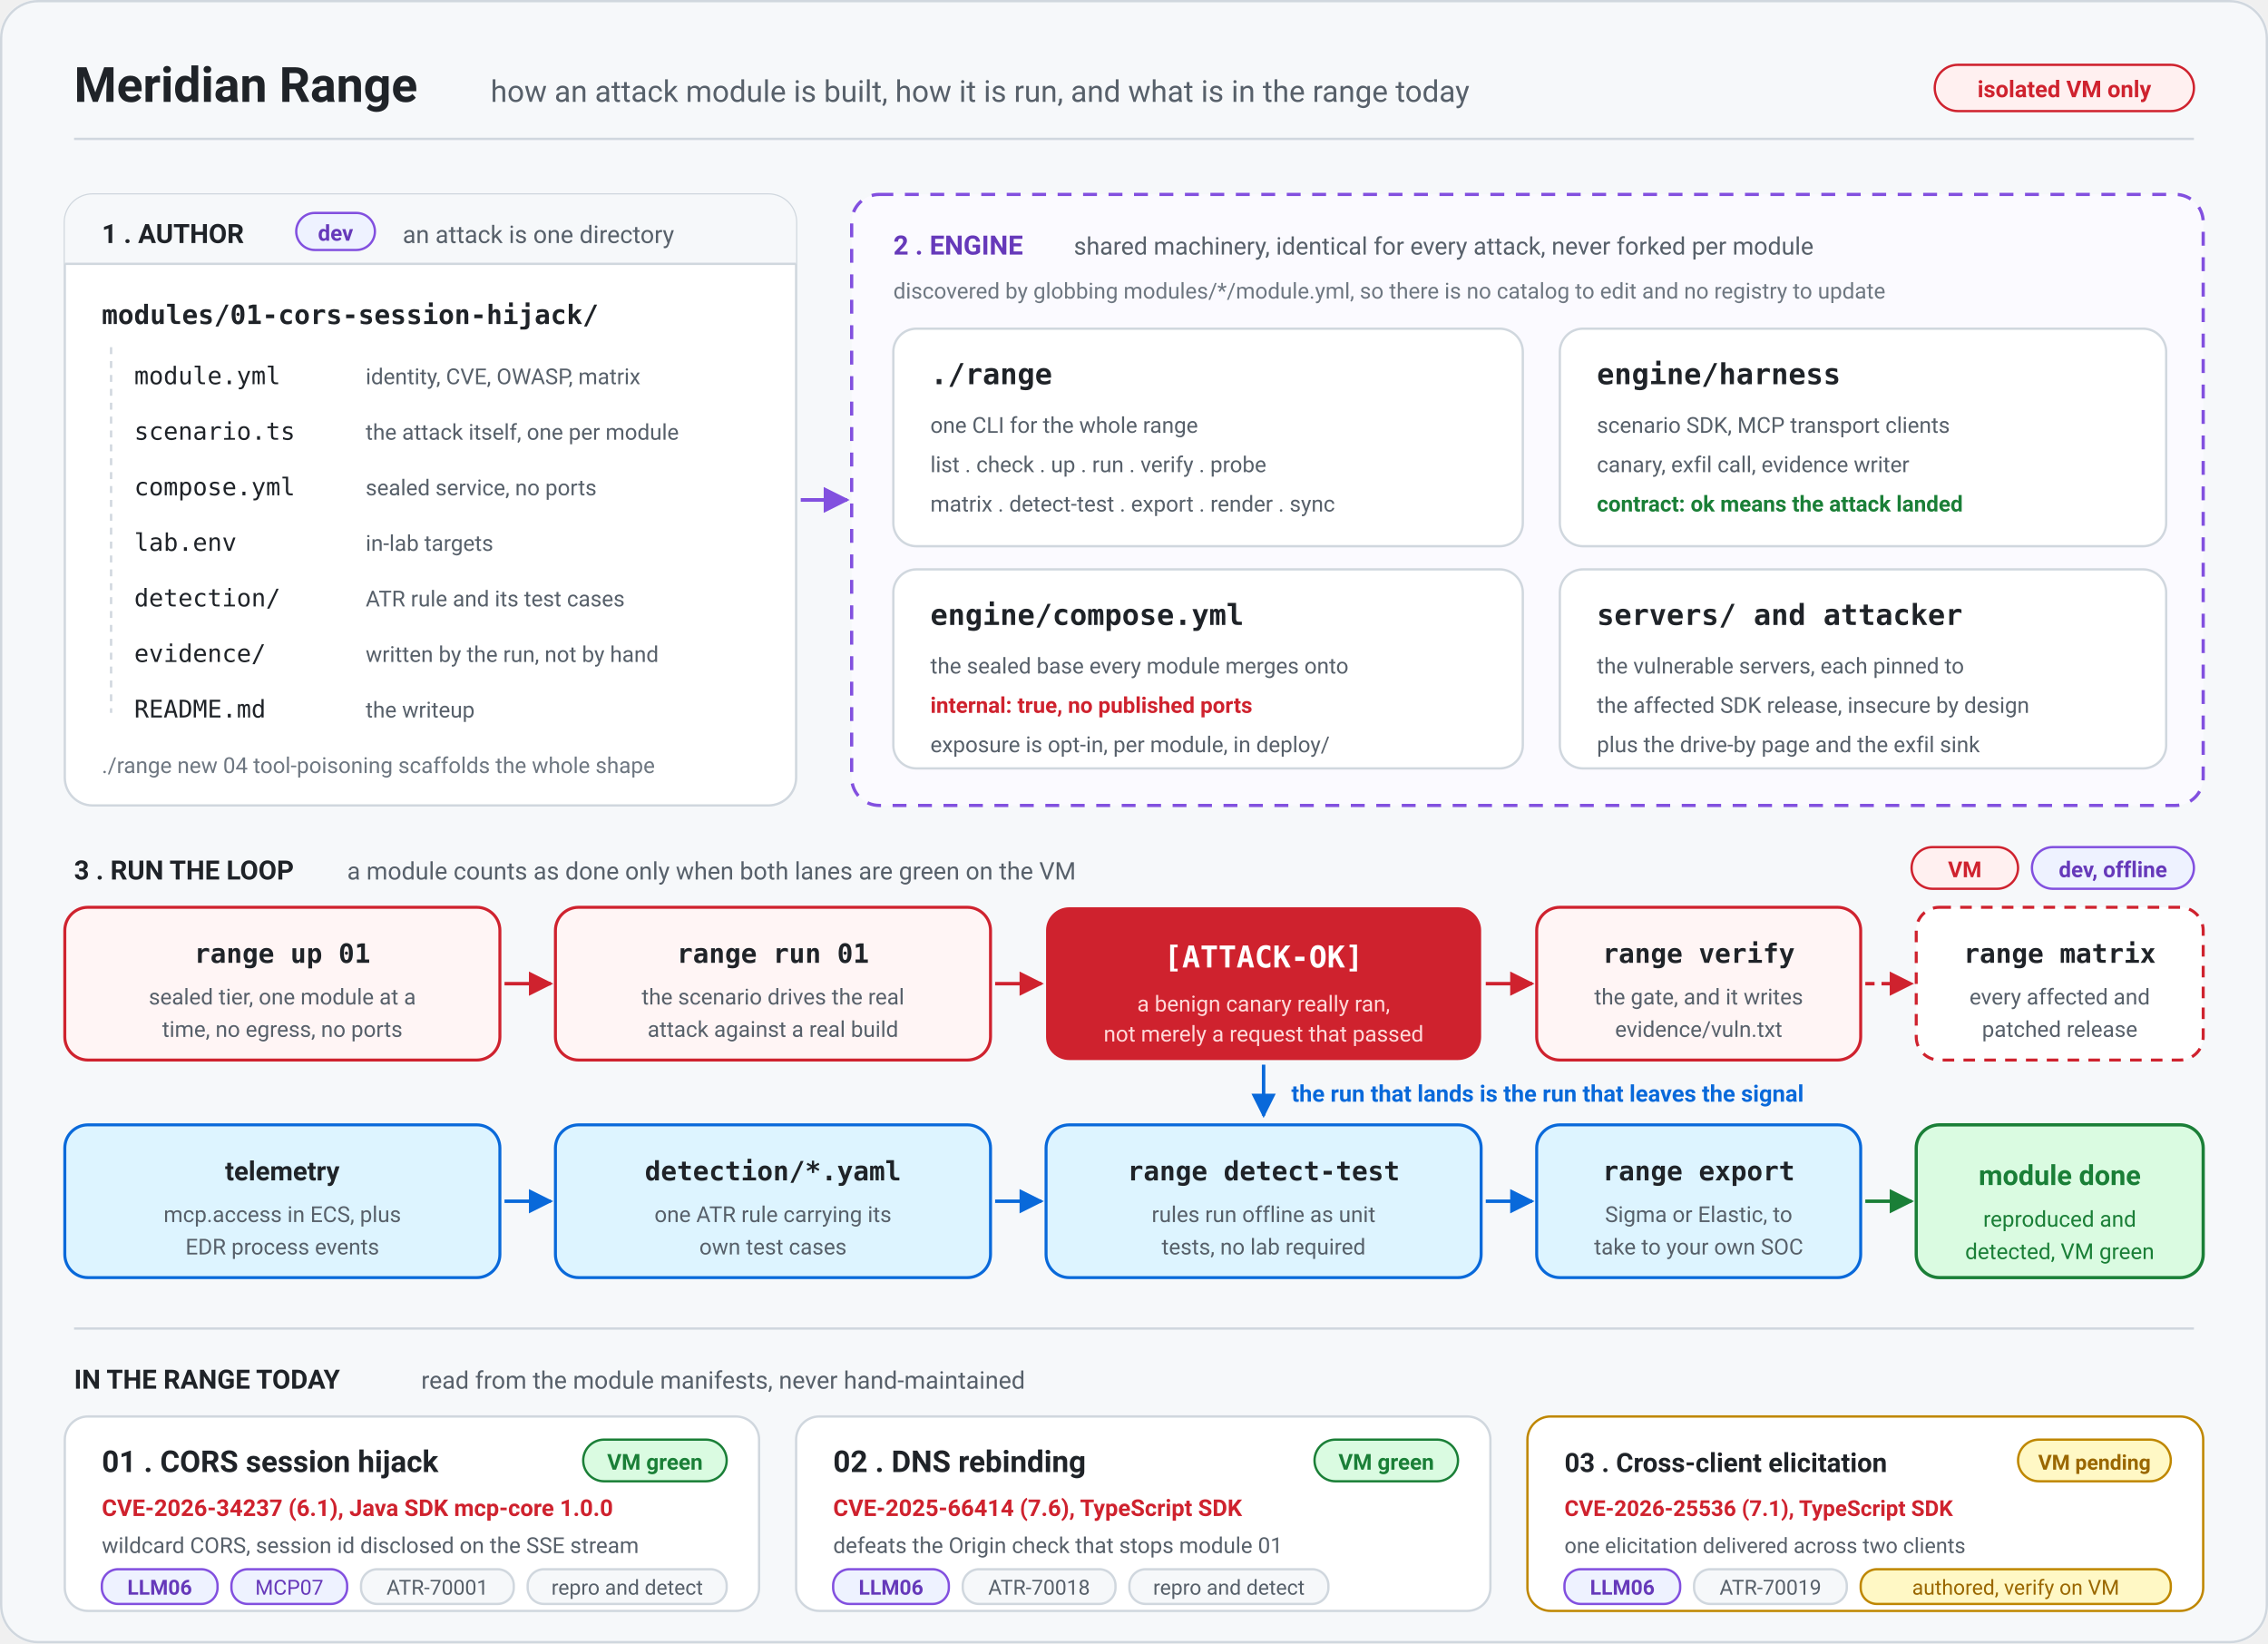
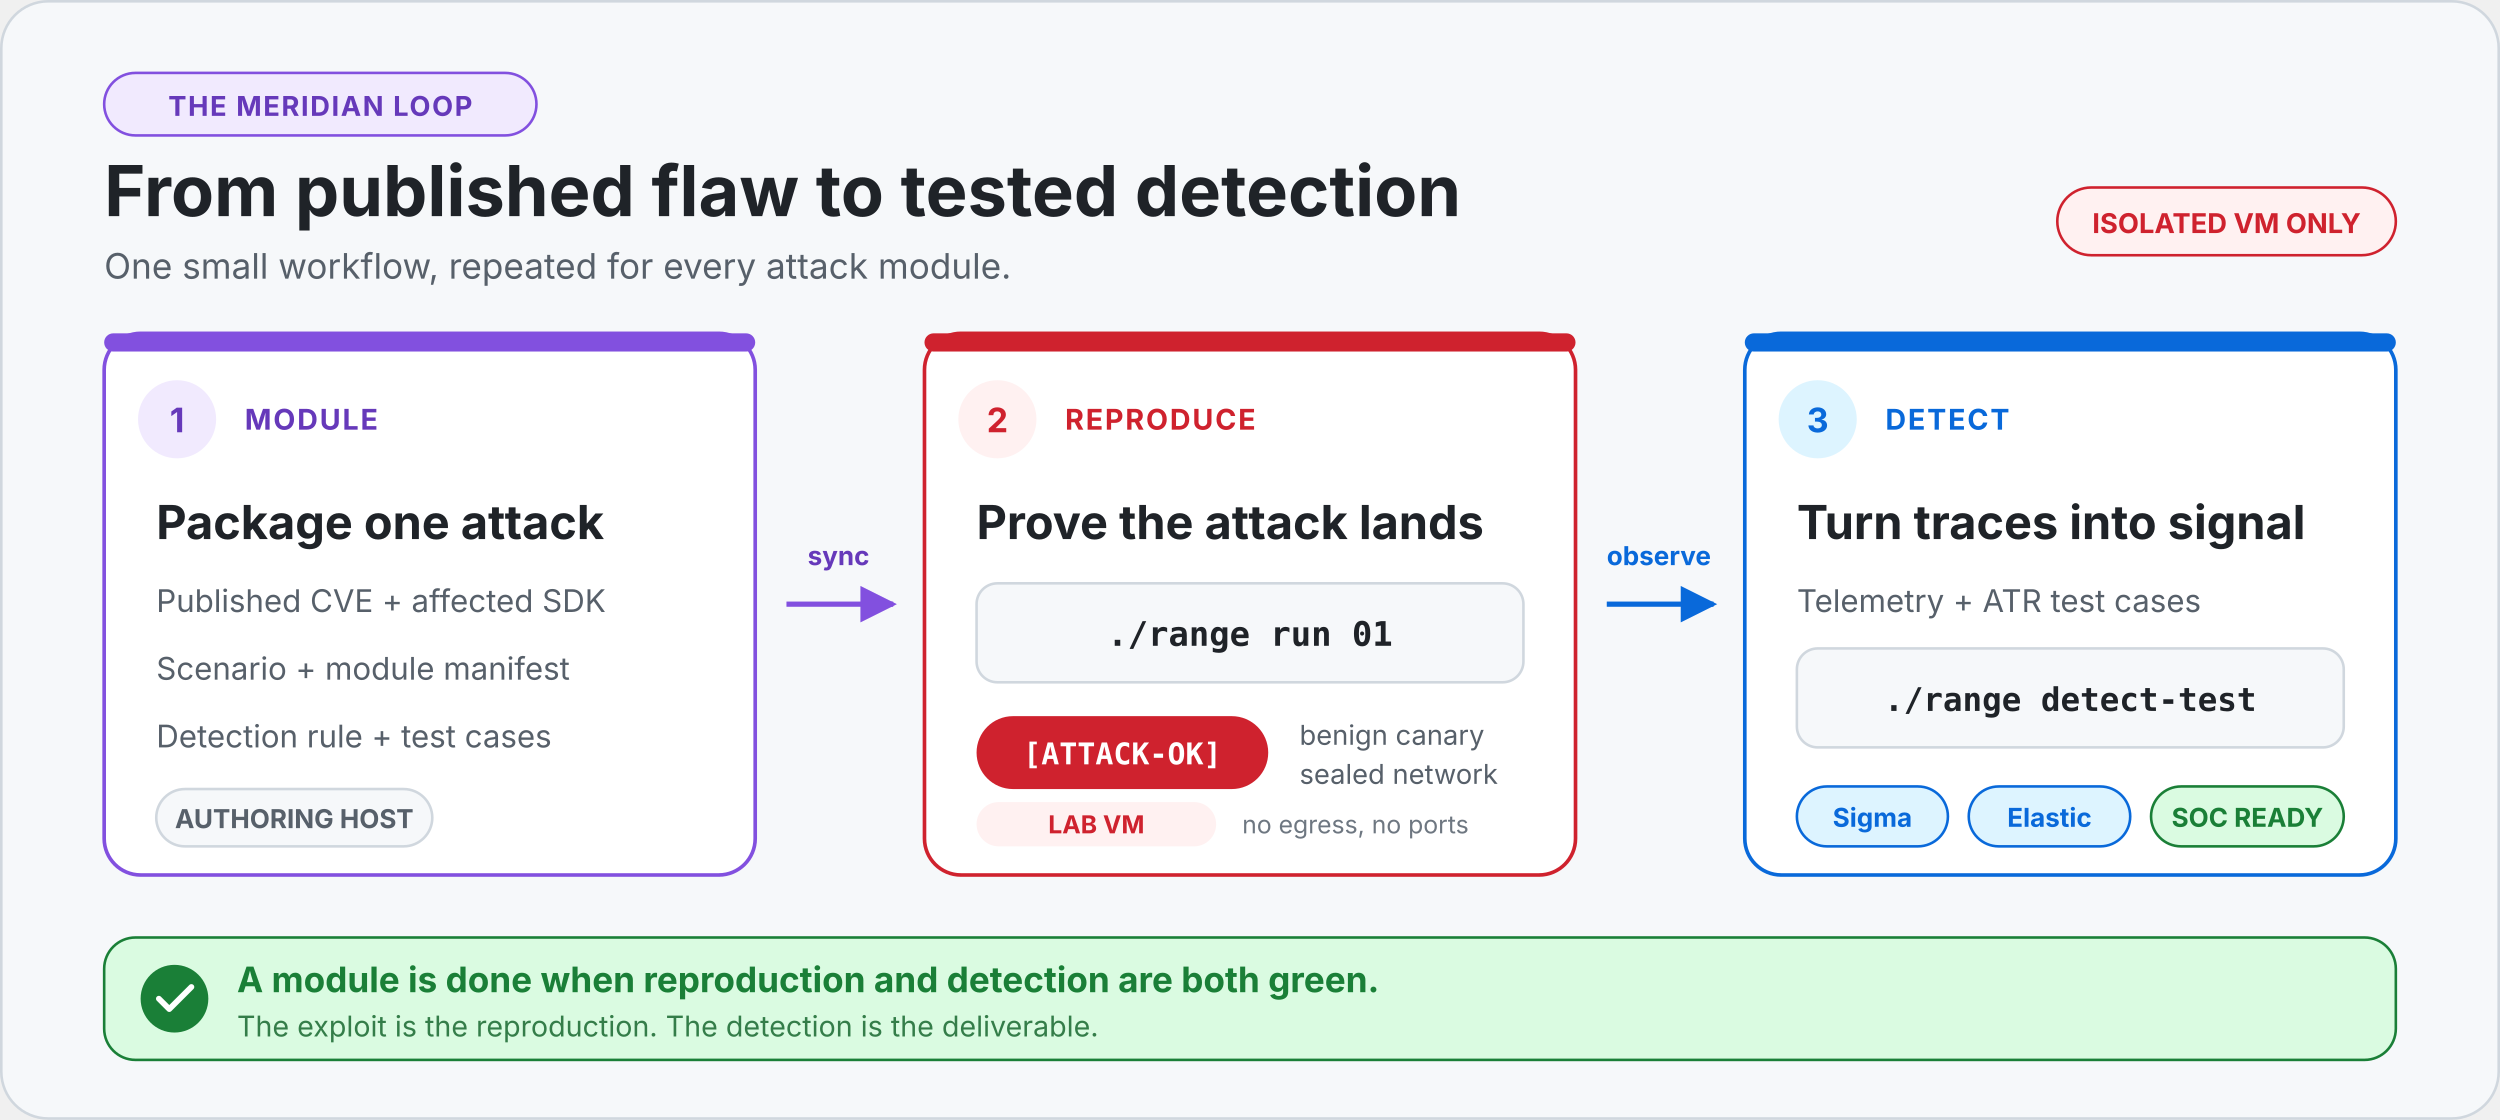
- <svg xmlns="http://www.w3.org/2000/svg" viewBox="0 0 980 710" width="980" height="710" font-family="ui-sans-serif, system-ui, -apple-system, Segoe UI, Roboto, Helvetica, Arial, sans-serif" role="img" aria-label="Meridian Range: how an attack module is built, how it is run, and what the range contains today">
-   <rect x="0" y="0" width="980" height="710" rx="16" fill="#f6f8fa" />
-   <rect x="0.5" y="0.5" width="979" height="709" rx="16" fill="none" stroke="#d0d7de" />
+ <svg xmlns="http://www.w3.org/2000/svg" viewBox="0 0 960 430" width="960" height="430" font-family="ui-sans-serif, system-ui, -apple-system, BlinkMacSystemFont, Segoe UI, sans-serif" role="img" aria-labelledby="title desc">
  <defs>
-     <marker id="g" viewBox="0 0 10 10" refX="9" refY="5" markerWidth="7" markerHeight="7" orient="auto-start-reverse">
-       <path d="M0,0 L10,5 L0,10 z" fill="#1a7f37" />
+     <marker id="arrow-purple" viewBox="0 0 10 10" refX="9" refY="5" markerWidth="7" markerHeight="7" orient="auto">
+       <path d="M0 0L10 5L0 10Z" fill="#8250df" />
    </marker>
-     <marker id="p" viewBox="0 0 10 10" refX="9" refY="5" markerWidth="7" markerHeight="7" orient="auto-start-reverse">
-       <path d="M0,0 L10,5 L0,10 z" fill="#8250df" />
-     </marker>
-     <marker id="r" viewBox="0 0 10 10" refX="9" refY="5" markerWidth="7" markerHeight="7" orient="auto-start-reverse">
-       <path d="M0,0 L10,5 L0,10 z" fill="#cf222e" />
-     </marker>
-     <marker id="b" viewBox="0 0 10 10" refX="9" refY="5" markerWidth="7" markerHeight="7" orient="auto-start-reverse">
-       <path d="M0,0 L10,5 L0,10 z" fill="#0969da" />
+     <marker id="arrow-blue" viewBox="0 0 10 10" refX="9" refY="5" markerWidth="7" markerHeight="7" orient="auto">
+       <path d="M0 0L10 5L0 10Z" fill="#0969da" />
    </marker>
  </defs>
-   <text x="32" y="44" font-size="21" font-weight="700" fill="#1f2328">Meridian Range</text>
-   <text x="212" y="44" font-size="13" fill="#57606a">how an attack module is built, how it is run, and what is in the range today</text>
-   <rect x="836" y="28" width="112" height="20" rx="10" fill="#fff0f0" stroke="#cf222e" />
-   <text x="892" y="42" font-size="10" font-weight="700" fill="#cf222e" text-anchor="middle">isolated VM only</text>
-   <line x1="32" y1="60" x2="948" y2="60" stroke="#d0d7de" />
-   <rect x="28" y="84" width="316" height="264" rx="12" fill="#ffffff" stroke="#d0d7de" />
-   <path d="M28 96 a12 12 0 0 1 12 -12 h292 a12 12 0 0 1 12 12 v18 h-316 z" fill="#f6f8fa" />
-   <line x1="28" y1="114" x2="344" y2="114" stroke="#d0d7de" />
-   <text x="44" y="105" font-size="11.5" font-weight="700" fill="#1f2328">1 . AUTHOR</text>
-   <rect x="128" y="92" width="34" height="16" rx="8" fill="#eef2ff" stroke="#8250df" />
-   <text x="145" y="104" font-size="9.5" font-weight="700" fill="#6639ba" text-anchor="middle">dev</text>
-   <text x="174" y="105" font-size="10.5" fill="#57606a">an attack is one directory</text>
-   <text x="44" y="140" font-size="11.5" font-weight="700" fill="#1f2328" font-family="ui-monospace, SFMono-Regular, Menlo, Consolas, monospace">modules/01-cors-session-hijack/</text>
-   <line x1="48" y1="150" x2="48" y2="308" stroke="#d0d7de" stroke-dasharray="3 3" />
-   <g font-size="10.5" font-family="ui-monospace, SFMono-Regular, Menlo, Consolas, monospace" fill="#1f2328">
-     <text x="58" y="166">module.yml</text>
-     <text x="58" y="190">scenario.ts</text>
-     <text x="58" y="214">compose.yml</text>
-     <text x="58" y="238">lab.env</text>
-     <text x="58" y="262">detection/</text>
-     <text x="58" y="286">evidence/</text>
-     <text x="58" y="310">README.md</text>
-   </g>
-   <g font-size="9.5" fill="#57606a">
-     <text x="158" y="166">identity, CVE, OWASP, matrix</text>
-     <text x="158" y="190">the attack itself, one per module</text>
-     <text x="158" y="214">sealed service, no ports</text>
-     <text x="158" y="238">in-lab targets</text>
-     <text x="158" y="262">ATR rule and its test cases</text>
-     <text x="158" y="286">written by the run, not by hand</text>
-     <text x="158" y="310">the writeup</text>
-   </g>
-   <text x="44" y="334" font-size="9.5" fill="#6e7781">./range new 04 tool-poisoning scaffolds the whole shape</text>
-   <line x1="346" y1="216" x2="366" y2="216" stroke="#8250df" stroke-width="1.6" marker-end="url(#p)" />
-   <rect x="368" y="84" width="584" height="264" rx="12" fill="#fbfaff" stroke="#8250df" stroke-width="1.4" stroke-dasharray="6 5" />
-   <text x="386" y="110" font-size="11.5" font-weight="700" fill="#6639ba">2 . ENGINE</text>
-   <text x="464" y="110" font-size="10.5" fill="#57606a">shared machinery, identical for every attack, never forked per module</text>
-   <text x="386" y="129" font-size="9.5" fill="#6e7781">discovered by globbing modules/*/module.yml, so there is no catalog to edit and no registry to update</text>
-   <rect x="386" y="142" width="272" height="94" rx="10" fill="#ffffff" stroke="#d0d7de" />
-   <text x="402" y="166" font-size="12.5" font-weight="700" fill="#1f2328" font-family="ui-monospace, SFMono-Regular, Menlo, Consolas, monospace">./range</text>
-   <text x="402" y="187" font-size="9.5" fill="#57606a">one CLI for the whole range</text>
-   <text x="402" y="204" font-size="9.5" fill="#57606a">list . check . up . run . verify . probe</text>
-   <text x="402" y="221" font-size="9.5" fill="#57606a">matrix . detect-test . export . render . sync</text>
-   <rect x="674" y="142" width="262" height="94" rx="10" fill="#ffffff" stroke="#d0d7de" />
-   <text x="690" y="166" font-size="12.5" font-weight="700" fill="#1f2328" font-family="ui-monospace, SFMono-Regular, Menlo, Consolas, monospace">engine/harness</text>
-   <text x="690" y="187" font-size="9.5" fill="#57606a">scenario SDK, MCP transport clients</text>
-   <text x="690" y="204" font-size="9.5" fill="#57606a">canary, exfil call, evidence writer</text>
-   <text x="690" y="221" font-size="9.5" fill="#1a7f37" font-weight="600">contract: ok means the attack landed</text>
-   <rect x="386" y="246" width="272" height="86" rx="10" fill="#ffffff" stroke="#d0d7de" />
-   <text x="402" y="270" font-size="12.5" font-weight="700" fill="#1f2328" font-family="ui-monospace, SFMono-Regular, Menlo, Consolas, monospace">engine/compose.yml</text>
-   <text x="402" y="291" font-size="9.5" fill="#57606a">the sealed base every module merges onto</text>
-   <text x="402" y="308" font-size="9.5" fill="#cf222e" font-weight="600">internal: true, no published ports</text>
-   <text x="402" y="325" font-size="9.5" fill="#57606a">exposure is opt-in, per module, in deploy/</text>
-   <rect x="674" y="246" width="262" height="86" rx="10" fill="#ffffff" stroke="#d0d7de" />
-   <text x="690" y="270" font-size="12.5" font-weight="700" fill="#1f2328" font-family="ui-monospace, SFMono-Regular, Menlo, Consolas, monospace">servers/ and attacker</text>
-   <text x="690" y="291" font-size="9.5" fill="#57606a">the vulnerable servers, each pinned to</text>
-   <text x="690" y="308" font-size="9.5" fill="#57606a">the affected SDK release, insecure by design</text>
-   <text x="690" y="325" font-size="9.5" fill="#57606a">plus the drive-by page and the exfil sink</text>
-   <text x="32" y="380" font-size="11.5" font-weight="700" fill="#1f2328">3 . RUN THE LOOP</text>
-   <text x="150" y="380" font-size="10.5" fill="#57606a">a module counts as done only when both lanes are green on the VM</text>
-   <rect x="826" y="366" width="46" height="18" rx="9" fill="#fff0f0" stroke="#cf222e" />
-   <text x="849" y="379" font-size="9.5" font-weight="700" fill="#cf222e" text-anchor="middle">VM</text>
-   <rect x="878" y="366" width="70" height="18" rx="9" fill="#eef2ff" stroke="#8250df" />
-   <text x="913" y="379" font-size="9.5" font-weight="700" fill="#6639ba" text-anchor="middle">dev, offline</text>
-   <rect x="28" y="392" width="188" height="66" rx="10" fill="#fff5f5" stroke="#cf222e" stroke-width="1.3" />
-   <text x="122" y="416" font-size="11.5" font-weight="700" fill="#1f2328" text-anchor="middle" font-family="ui-monospace, SFMono-Regular, Menlo, Consolas, monospace">range up 01</text>
-   <text x="122" y="434" font-size="9.5" fill="#57606a" text-anchor="middle">sealed tier, one module at a</text>
-   <text x="122" y="448" font-size="9.5" fill="#57606a" text-anchor="middle">time, no egress, no ports</text>
-   <rect x="240" y="392" width="188" height="66" rx="10" fill="#fff5f5" stroke="#cf222e" stroke-width="1.3" />
-   <text x="334" y="416" font-size="11.5" font-weight="700" fill="#1f2328" text-anchor="middle" font-family="ui-monospace, SFMono-Regular, Menlo, Consolas, monospace">range run 01</text>
-   <text x="334" y="434" font-size="9.5" fill="#57606a" text-anchor="middle">the scenario drives the real</text>
-   <text x="334" y="448" font-size="9.5" fill="#57606a" text-anchor="middle">attack against a real build</text>
-   <rect x="452" y="392" width="188" height="66" rx="10" fill="#cf222e" />
-   <text x="546" y="418" font-size="13" font-weight="700" fill="#ffffff" text-anchor="middle" font-family="ui-monospace, SFMono-Regular, Menlo, Consolas, monospace">[ATTACK-OK]</text>
-   <text x="546" y="437" font-size="9.5" fill="#ffd9d9" text-anchor="middle">a benign canary really ran,</text>
-   <text x="546" y="450" font-size="9.5" fill="#ffd9d9" text-anchor="middle">not merely a request that passed</text>
-   <rect x="664" y="392" width="140" height="66" rx="10" fill="#fff5f5" stroke="#cf222e" stroke-width="1.3" />
-   <text x="734" y="416" font-size="11.5" font-weight="700" fill="#1f2328" text-anchor="middle" font-family="ui-monospace, SFMono-Regular, Menlo, Consolas, monospace">range verify</text>
-   <text x="734" y="434" font-size="9.5" fill="#57606a" text-anchor="middle">the gate, and it writes</text>
-   <text x="734" y="448" font-size="9.5" fill="#57606a" text-anchor="middle">evidence/vuln.txt</text>
-   <rect x="828" y="392" width="124" height="66" rx="10" fill="#ffffff" stroke="#cf222e" stroke-width="1.3" stroke-dasharray="5 4" />
-   <text x="890" y="416" font-size="11.5" font-weight="700" fill="#1f2328" text-anchor="middle" font-family="ui-monospace, SFMono-Regular, Menlo, Consolas, monospace">range matrix</text>
-   <text x="890" y="434" font-size="9.5" fill="#57606a" text-anchor="middle">every affected and</text>
-   <text x="890" y="448" font-size="9.5" fill="#57606a" text-anchor="middle">patched release</text>
-   <line x1="218" y1="425" x2="238" y2="425" stroke="#cf222e" stroke-width="1.5" marker-end="url(#r)" />
-   <line x1="430" y1="425" x2="450" y2="425" stroke="#cf222e" stroke-width="1.5" marker-end="url(#r)" />
-   <line x1="642" y1="425" x2="662" y2="425" stroke="#cf222e" stroke-width="1.5" marker-end="url(#r)" />
-   <line x1="806" y1="425" x2="826" y2="425" stroke="#cf222e" stroke-width="1.5" stroke-dasharray="4 3" marker-end="url(#r)" />
-   <line x1="546" y1="460" x2="546" y2="482" stroke="#0969da" stroke-width="1.5" marker-end="url(#b)" />
-   <text x="558" y="476" font-size="10" fill="#0969da" font-weight="600">the run that lands is the run that leaves the signal</text>
-   <rect x="28" y="486" width="188" height="66" rx="10" fill="#ddf4ff" stroke="#0969da" stroke-width="1.3" />
-   <text x="122" y="510" font-size="11.5" font-weight="700" fill="#1f2328" text-anchor="middle">telemetry</text>
-   <text x="122" y="528" font-size="9.5" fill="#57606a" text-anchor="middle">mcp.access in ECS, plus</text>
-   <text x="122" y="542" font-size="9.5" fill="#57606a" text-anchor="middle">EDR process events</text>
-   <rect x="240" y="486" width="188" height="66" rx="10" fill="#ddf4ff" stroke="#0969da" stroke-width="1.3" />
-   <text x="334" y="510" font-size="11.5" font-weight="700" fill="#1f2328" text-anchor="middle" font-family="ui-monospace, SFMono-Regular, Menlo, Consolas, monospace">detection/*.yaml</text>
-   <text x="334" y="528" font-size="9.5" fill="#57606a" text-anchor="middle">one ATR rule carrying its</text>
-   <text x="334" y="542" font-size="9.5" fill="#57606a" text-anchor="middle">own test cases</text>
-   <rect x="452" y="486" width="188" height="66" rx="10" fill="#ddf4ff" stroke="#0969da" stroke-width="1.3" />
-   <text x="546" y="510" font-size="11.5" font-weight="700" fill="#1f2328" text-anchor="middle" font-family="ui-monospace, SFMono-Regular, Menlo, Consolas, monospace">range detect-test</text>
-   <text x="546" y="528" font-size="9.5" fill="#57606a" text-anchor="middle">rules run offline as unit</text>
-   <text x="546" y="542" font-size="9.5" fill="#57606a" text-anchor="middle">tests, no lab required</text>
-   <rect x="664" y="486" width="140" height="66" rx="10" fill="#ddf4ff" stroke="#0969da" stroke-width="1.3" />
-   <text x="734" y="510" font-size="11.5" font-weight="700" fill="#1f2328" text-anchor="middle" font-family="ui-monospace, SFMono-Regular, Menlo, Consolas, monospace">range export</text>
-   <text x="734" y="528" font-size="9.5" fill="#57606a" text-anchor="middle">Sigma or Elastic, to</text>
-   <text x="734" y="542" font-size="9.5" fill="#57606a" text-anchor="middle">take to your own SOC</text>
-   <rect x="828" y="486" width="124" height="66" rx="10" fill="#dafbe1" stroke="#1a7f37" stroke-width="1.4" />
-   <text x="890" y="512" font-size="12" font-weight="700" fill="#1a7f37" text-anchor="middle">module done</text>
-   <text x="890" y="530" font-size="9.5" fill="#1a7f37" text-anchor="middle">reproduced and</text>
-   <text x="890" y="544" font-size="9.5" fill="#1a7f37" text-anchor="middle">detected, VM green</text>
-   <line x1="218" y1="519" x2="238" y2="519" stroke="#0969da" stroke-width="1.5" marker-end="url(#b)" />
-   <line x1="430" y1="519" x2="450" y2="519" stroke="#0969da" stroke-width="1.5" marker-end="url(#b)" />
-   <line x1="642" y1="519" x2="662" y2="519" stroke="#0969da" stroke-width="1.5" marker-end="url(#b)" />
-   <line x1="806" y1="519" x2="826" y2="519" stroke="#1a7f37" stroke-width="1.5" marker-end="url(#g)" />
-   <line x1="32" y1="574" x2="948" y2="574" stroke="#d0d7de" />
-   <text x="32" y="600" font-size="11.5" font-weight="700" fill="#1f2328">IN THE RANGE TODAY</text>
-   <text x="182" y="600" font-size="10.5" fill="#57606a">read from the module manifests, never hand-maintained</text>
-   <rect x="28" y="612" width="300" height="84" rx="10" fill="#ffffff" stroke="#d0d7de" />
-   <text x="44" y="636" font-size="13" font-weight="700" fill="#1f2328">01 . CORS session hijack</text>
-   <rect x="252" y="622" width="62" height="18" rx="9" fill="#dafbe1" stroke="#1a7f37" />
-   <text x="283" y="635" font-size="9.5" font-weight="700" fill="#1a7f37" text-anchor="middle">VM green</text>
-   <text x="44" y="655" font-size="10" fill="#cf222e" font-weight="600">CVE-2026-34237 (6.1), Java SDK mcp-core 1.0.0</text>
-   <text x="44" y="671" font-size="9.5" fill="#57606a">wildcard CORS, session id disclosed on the SSE stream</text>
-   <rect x="44" y="678" width="50" height="15" rx="7" fill="#eef2ff" stroke="#8250df" />
-   <text x="69" y="689" font-size="9" font-weight="700" fill="#6639ba" text-anchor="middle">LLM06</text>
-   <rect x="100" y="678" width="50" height="15" rx="7" fill="#eef2ff" stroke="#8250df" />
-   <text x="125" y="689" font-size="9" fill="#6639ba" text-anchor="middle">MCP07</text>
-   <rect x="156" y="678" width="66" height="15" rx="7" fill="#f6f8fa" stroke="#d0d7de" />
-   <text x="189" y="689" font-size="9" fill="#57606a" text-anchor="middle">ATR-70001</text>
-   <rect x="228" y="678" width="86" height="15" rx="7" fill="#f6f8fa" stroke="#d0d7de" />
-   <text x="271" y="689" font-size="9" fill="#57606a" text-anchor="middle">repro and detect</text>
-   <rect x="344" y="612" width="300" height="84" rx="10" fill="#ffffff" stroke="#d0d7de" />
-   <text x="360" y="636" font-size="13" font-weight="700" fill="#1f2328">02 . DNS rebinding</text>
-   <rect x="568" y="622" width="62" height="18" rx="9" fill="#dafbe1" stroke="#1a7f37" />
-   <text x="599" y="635" font-size="9.5" font-weight="700" fill="#1a7f37" text-anchor="middle">VM green</text>
-   <text x="360" y="655" font-size="10" fill="#cf222e" font-weight="600">CVE-2025-66414 (7.6), TypeScript SDK</text>
-   <text x="360" y="671" font-size="9.5" fill="#57606a">defeats the Origin check that stops module 01</text>
-   <rect x="360" y="678" width="50" height="15" rx="7" fill="#eef2ff" stroke="#8250df" />
-   <text x="385" y="689" font-size="9" font-weight="700" fill="#6639ba" text-anchor="middle">LLM06</text>
-   <rect x="416" y="678" width="66" height="15" rx="7" fill="#f6f8fa" stroke="#d0d7de" />
-   <text x="449" y="689" font-size="9" fill="#57606a" text-anchor="middle">ATR-70018</text>
-   <rect x="488" y="678" width="86" height="15" rx="7" fill="#f6f8fa" stroke="#d0d7de" />
-   <text x="531" y="689" font-size="9" fill="#57606a" text-anchor="middle">repro and detect</text>
-   <rect x="660" y="612" width="292" height="84" rx="10" fill="#ffffff" stroke="#bf8700" />
-   <text x="676" y="636" font-size="11.5" font-weight="700" fill="#1f2328">03 . Cross-client elicitation</text>
-   <rect x="872" y="622" width="66" height="18" rx="9" fill="#fff8c5" stroke="#bf8700" />
-   <text x="905" y="635" font-size="9" font-weight="700" fill="#9a6700" text-anchor="middle">VM pending</text>
-   <text x="676" y="655" font-size="9.5" fill="#cf222e" font-weight="600">CVE-2026-25536 (7.1), TypeScript SDK</text>
-   <text x="676" y="671" font-size="9.2" fill="#57606a">one elicitation delivered across two clients</text>
-   <rect x="676" y="678" width="50" height="15" rx="7" fill="#eef2ff" stroke="#8250df" />
-   <text x="701" y="689" font-size="9" font-weight="700" fill="#6639ba" text-anchor="middle">LLM06</text>
-   <rect x="732" y="678" width="66" height="15" rx="7" fill="#f6f8fa" stroke="#d0d7de" />
-   <text x="765" y="689" font-size="9" fill="#57606a" text-anchor="middle">ATR-70019</text>
-   <rect x="804" y="678" width="134" height="15" rx="7" fill="#fff8c5" stroke="#bf8700" />
-   <text x="871" y="689" font-size="9" fill="#9a6700" text-anchor="middle">authored, verify on VM</text>
+   <rect x="0.5" y="0.5" width="959" height="429" rx="18" fill="#f6f8fa" stroke="#d0d7de" />
+   <rect x="40" y="28" width="166" height="24" rx="12" fill="#f1eafe" stroke="#8250df" />
+   <text x="123" y="44.5" font-size="10.5" font-weight="700" letter-spacing="0.6" fill="#6639ba" text-anchor="middle">THE MERIDIAN LOOP</text>
+   <text x="40" y="83" font-size="27" font-weight="750" fill="#1f2328">From published flaw to tested detection</text>
+   <text x="40" y="107" font-size="13.5" fill="#57606a">One small workflow, repeated for every attack module.</text>
+   <rect x="790" y="72" width="130" height="26" rx="13" fill="#fff1f1" stroke="#cf222e" />
+   <text x="855" y="89.5" font-size="10.5" font-weight="700" fill="#cf222e" text-anchor="middle">ISOLATED VM ONLY</text>
+   <rect x="40" y="128" width="250" height="208" rx="14" fill="#ffffff" stroke="#8250df" stroke-width="1.4" />
+   <rect x="40" y="128" width="250" height="7" rx="3.5" fill="#8250df" />
+   <circle cx="68" cy="161" r="15" fill="#f1eafe" />
+   <text x="68" y="166" font-size="13" font-weight="750" fill="#6639ba" text-anchor="middle">1</text>
+   <text x="94" y="165" font-size="11" font-weight="700" letter-spacing="0.7" fill="#6639ba">MODULE</text>
+   <text x="60" y="207" font-size="18" font-weight="750" fill="#1f2328">Package one attack</text>
+   <text x="60" y="235" font-size="12" fill="#57606a">Published CVE + affected SDK</text>
+   <text x="60" y="261" font-size="12" fill="#57606a">Scenario + module manifest</text>
+   <text x="60" y="287" font-size="12" fill="#57606a">Detection rule + test cases</text>
+   <rect x="60" y="303" width="106" height="22" rx="11" fill="#f6f8fa" stroke="#d0d7de" />
+   <text x="113" y="318" font-size="10" font-weight="650" fill="#57606a" text-anchor="middle">AUTHORING HOST</text>
+   <line x1="302" y1="232" x2="343" y2="232" stroke="#8250df" stroke-width="2" marker-end="url(#arrow-purple)" />
+   <text x="322" y="217" font-size="10" font-weight="650" fill="#6639ba" text-anchor="middle">sync</text>
+   <rect x="355" y="128" width="250" height="208" rx="14" fill="#ffffff" stroke="#cf222e" stroke-width="1.4" />
+   <rect x="355" y="128" width="250" height="7" rx="3.5" fill="#cf222e" />
+   <circle cx="383" cy="161" r="15" fill="#fff1f1" />
+   <text x="383" y="166" font-size="13" font-weight="750" fill="#cf222e" text-anchor="middle">2</text>
+   <text x="409" y="165" font-size="11" font-weight="700" letter-spacing="0.7" fill="#cf222e">REPRODUCE</text>
+   <text x="375" y="207" font-size="18" font-weight="750" fill="#1f2328">Prove the attack lands</text>
+   <rect x="375" y="224" width="210" height="38" rx="8" fill="#f6f8fa" stroke="#d0d7de" />
+   <text x="480" y="248" font-size="13" font-weight="650" fill="#1f2328" text-anchor="middle" font-family="ui-monospace, SFMono-Regular, Menlo, Consolas, monospace">./range run 01</text>
+   <rect x="375" y="275" width="112" height="28" rx="14" fill="#cf222e" />
+   <text x="431" y="293.5" font-size="11.5" font-weight="750" fill="#ffffff" text-anchor="middle" font-family="ui-monospace, SFMono-Regular, Menlo, Consolas, monospace">[ATTACK-OK]</text>
+   <text x="499" y="286" font-size="10.5" fill="#57606a">benign canary</text>
+   <text x="499" y="301" font-size="10.5" fill="#57606a">sealed network</text>
+   <rect x="375" y="308" width="92" height="17" rx="8.5" fill="#fff1f1" />
+   <text x="421" y="320" font-size="9.5" font-weight="650" fill="#cf222e" text-anchor="middle">LAB VM</text>
+   <text x="477" y="320" font-size="9.5" fill="#6e7781">no egress, no ports</text>
+   <line x1="617" y1="232" x2="658" y2="232" stroke="#0969da" stroke-width="2" marker-end="url(#arrow-blue)" />
+   <text x="637" y="217" font-size="10" font-weight="650" fill="#0969da" text-anchor="middle">observe</text>
+   <rect x="670" y="128" width="250" height="208" rx="14" fill="#ffffff" stroke="#0969da" stroke-width="1.4" />
+   <rect x="670" y="128" width="250" height="7" rx="3.5" fill="#0969da" />
+   <circle cx="698" cy="161" r="15" fill="#ddf4ff" />
+   <text x="698" y="166" font-size="13" font-weight="750" fill="#0969da" text-anchor="middle">3</text>
+   <text x="724" y="165" font-size="11" font-weight="700" letter-spacing="0.7" fill="#0969da">DETECT</text>
+   <text x="690" y="207" font-size="18" font-weight="750" fill="#1f2328">Turn traces into signal</text>
+   <text x="690" y="235" font-size="12" fill="#57606a">Telemetry + ATR test cases</text>
+   <rect x="690" y="249" width="210" height="38" rx="8" fill="#f6f8fa" stroke="#d0d7de" />
+   <text x="795" y="273" font-size="12.5" font-weight="650" fill="#1f2328" text-anchor="middle" font-family="ui-monospace, SFMono-Regular, Menlo, Consolas, monospace">./range detect-test</text>
+   <rect x="690" y="302" width="58" height="23" rx="11.5" fill="#ddf4ff" stroke="#0969da" />
+   <text x="719" y="317.5" font-size="10" font-weight="650" fill="#0969da" text-anchor="middle">Sigma</text>
+   <rect x="756" y="302" width="62" height="23" rx="11.5" fill="#ddf4ff" stroke="#0969da" />
+   <text x="787" y="317.5" font-size="10" font-weight="650" fill="#0969da" text-anchor="middle">Elastic</text>
+   <rect x="826" y="302" width="74" height="23" rx="11.5" fill="#dafbe1" stroke="#1a7f37" />
+   <text x="863" y="317.5" font-size="10" font-weight="700" fill="#1a7f37" text-anchor="middle">SOC READY</text>
+   <rect x="40" y="360" width="880" height="47" rx="12" fill="#dafbe1" stroke="#1a7f37" />
+   <circle cx="67" cy="383.5" r="13" fill="#1a7f37" />
+   <path d="M61 383.5L65 387.5L73.5 379" fill="none" stroke="#ffffff" stroke-width="2.2" stroke-linecap="round" stroke-linejoin="round" />
+   <text x="91" y="381" font-size="13.5" font-weight="750" fill="#1a7f37">A module is done when reproduction and detection are both green.</text>
+   <text x="91" y="398" font-size="11" fill="#347d49">The exploit is the reproduction. The detection is the deliverable.</text>
</svg>
